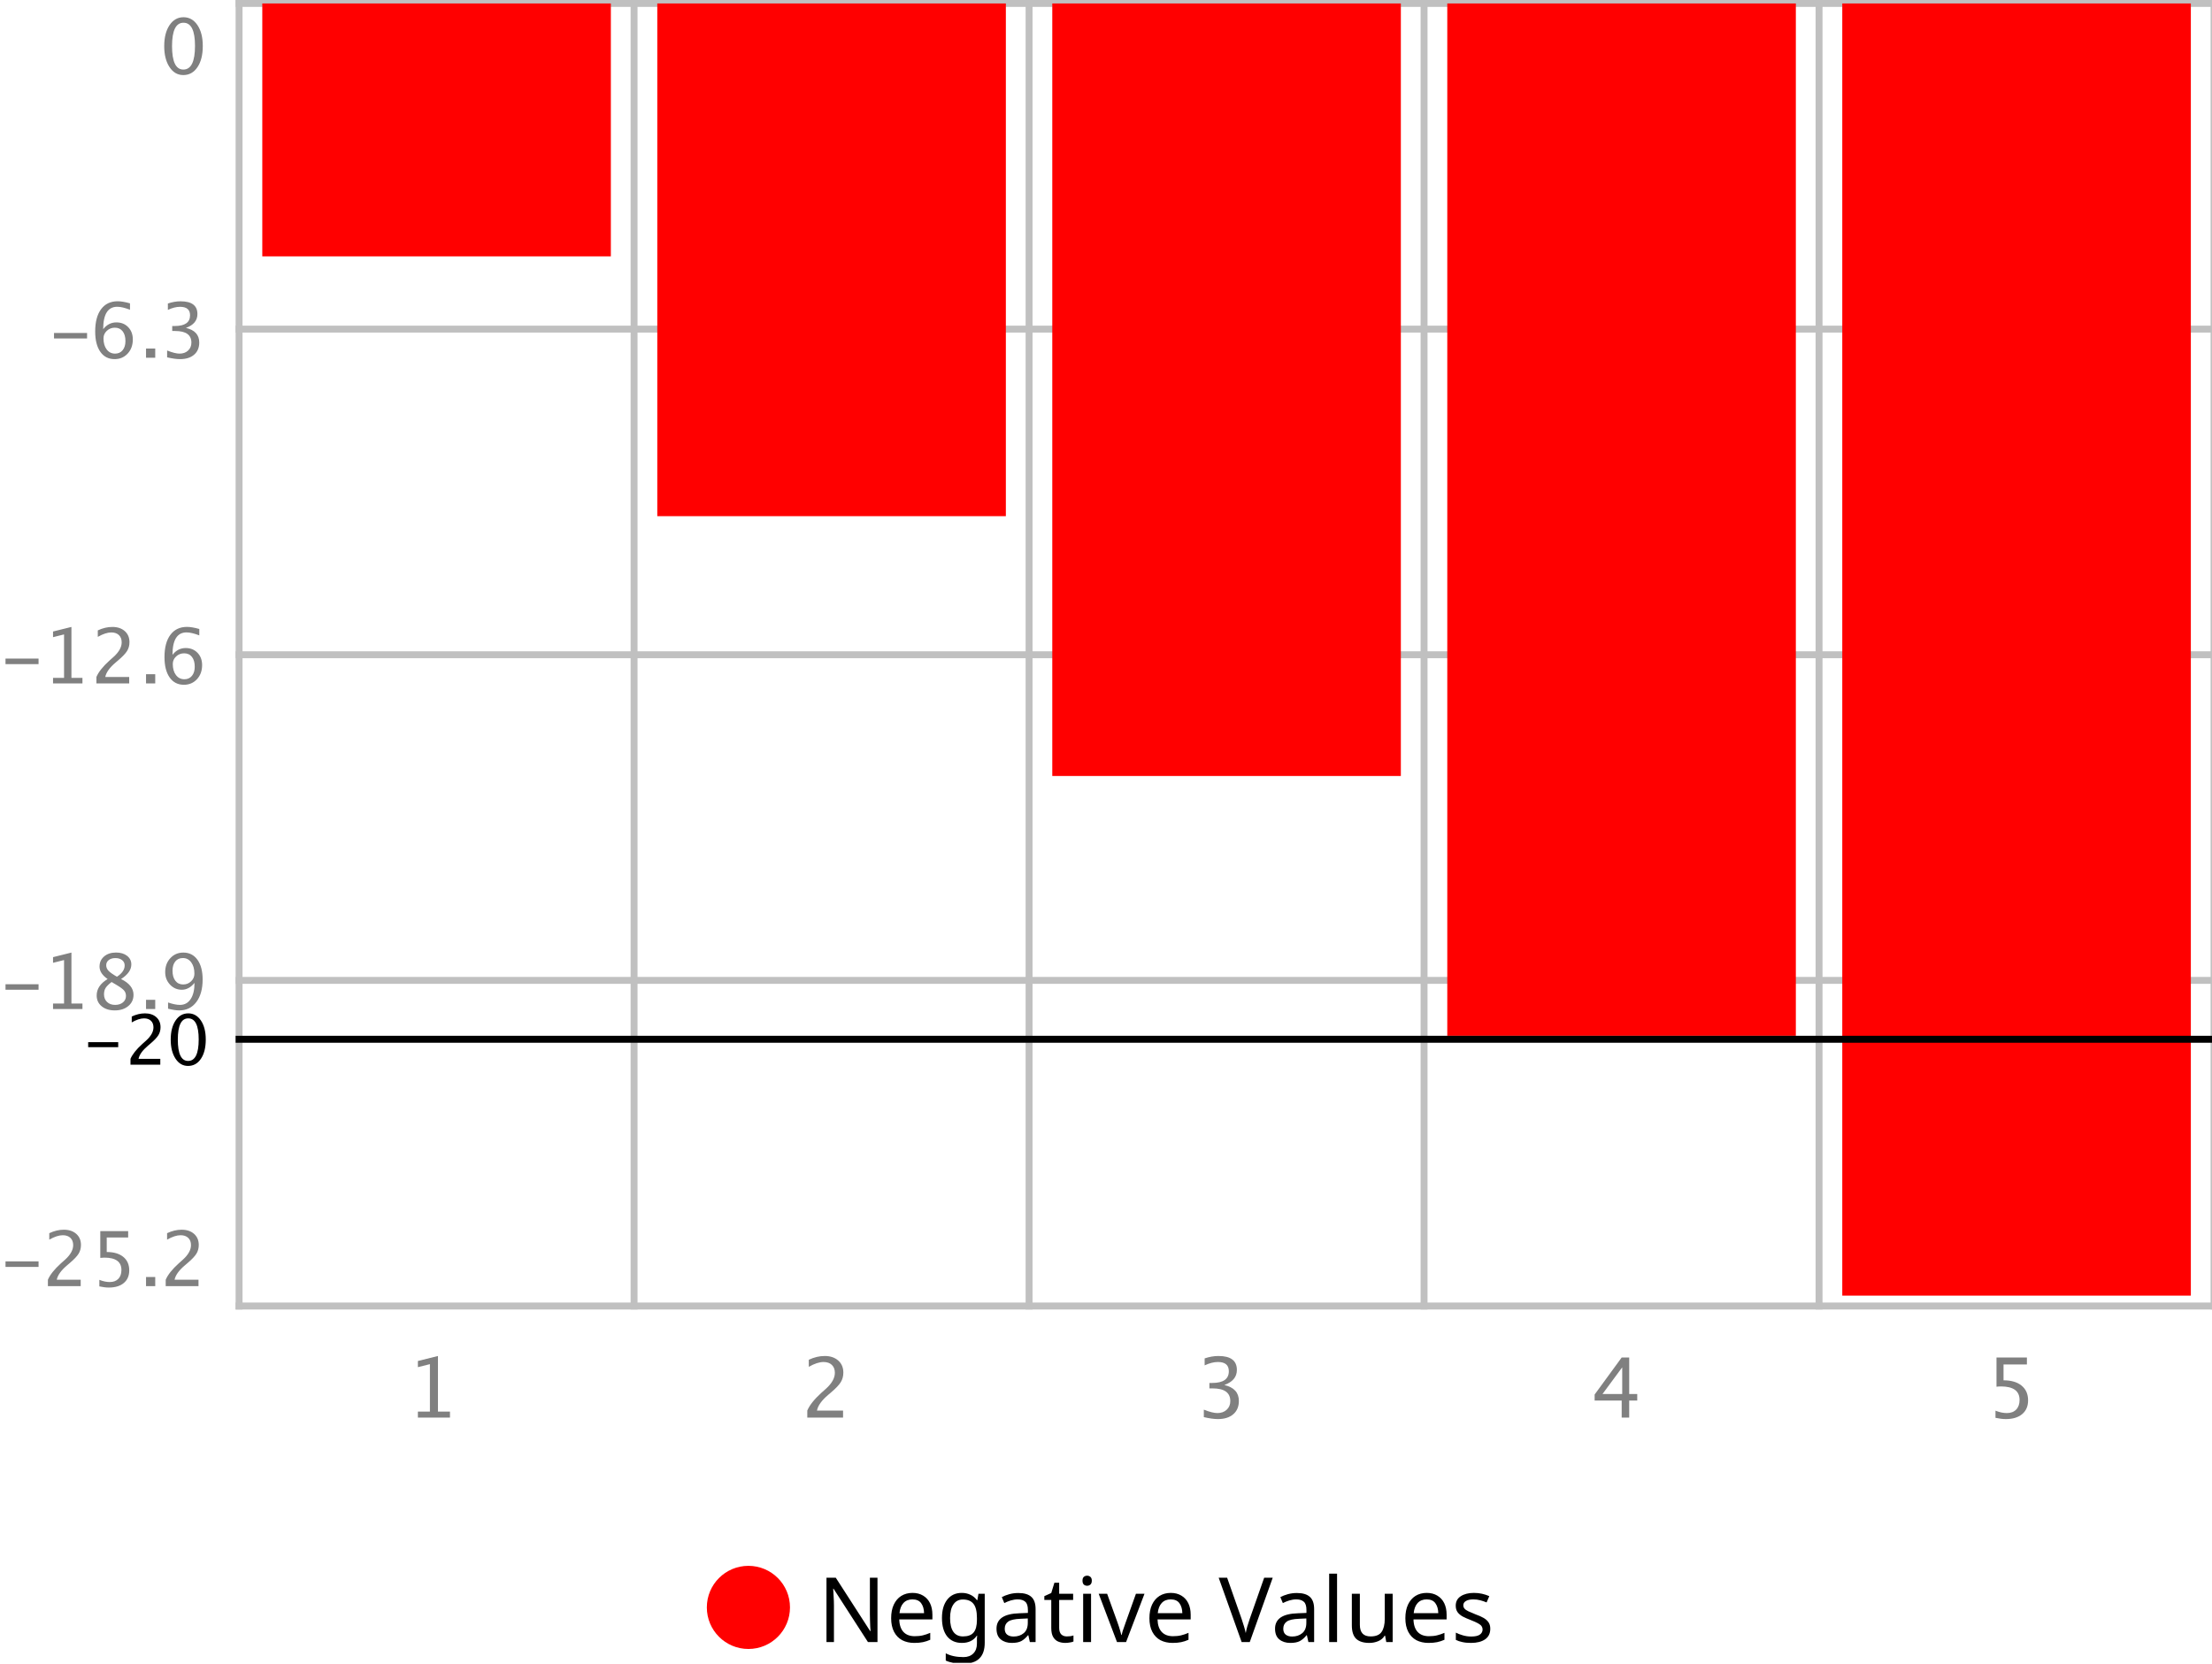
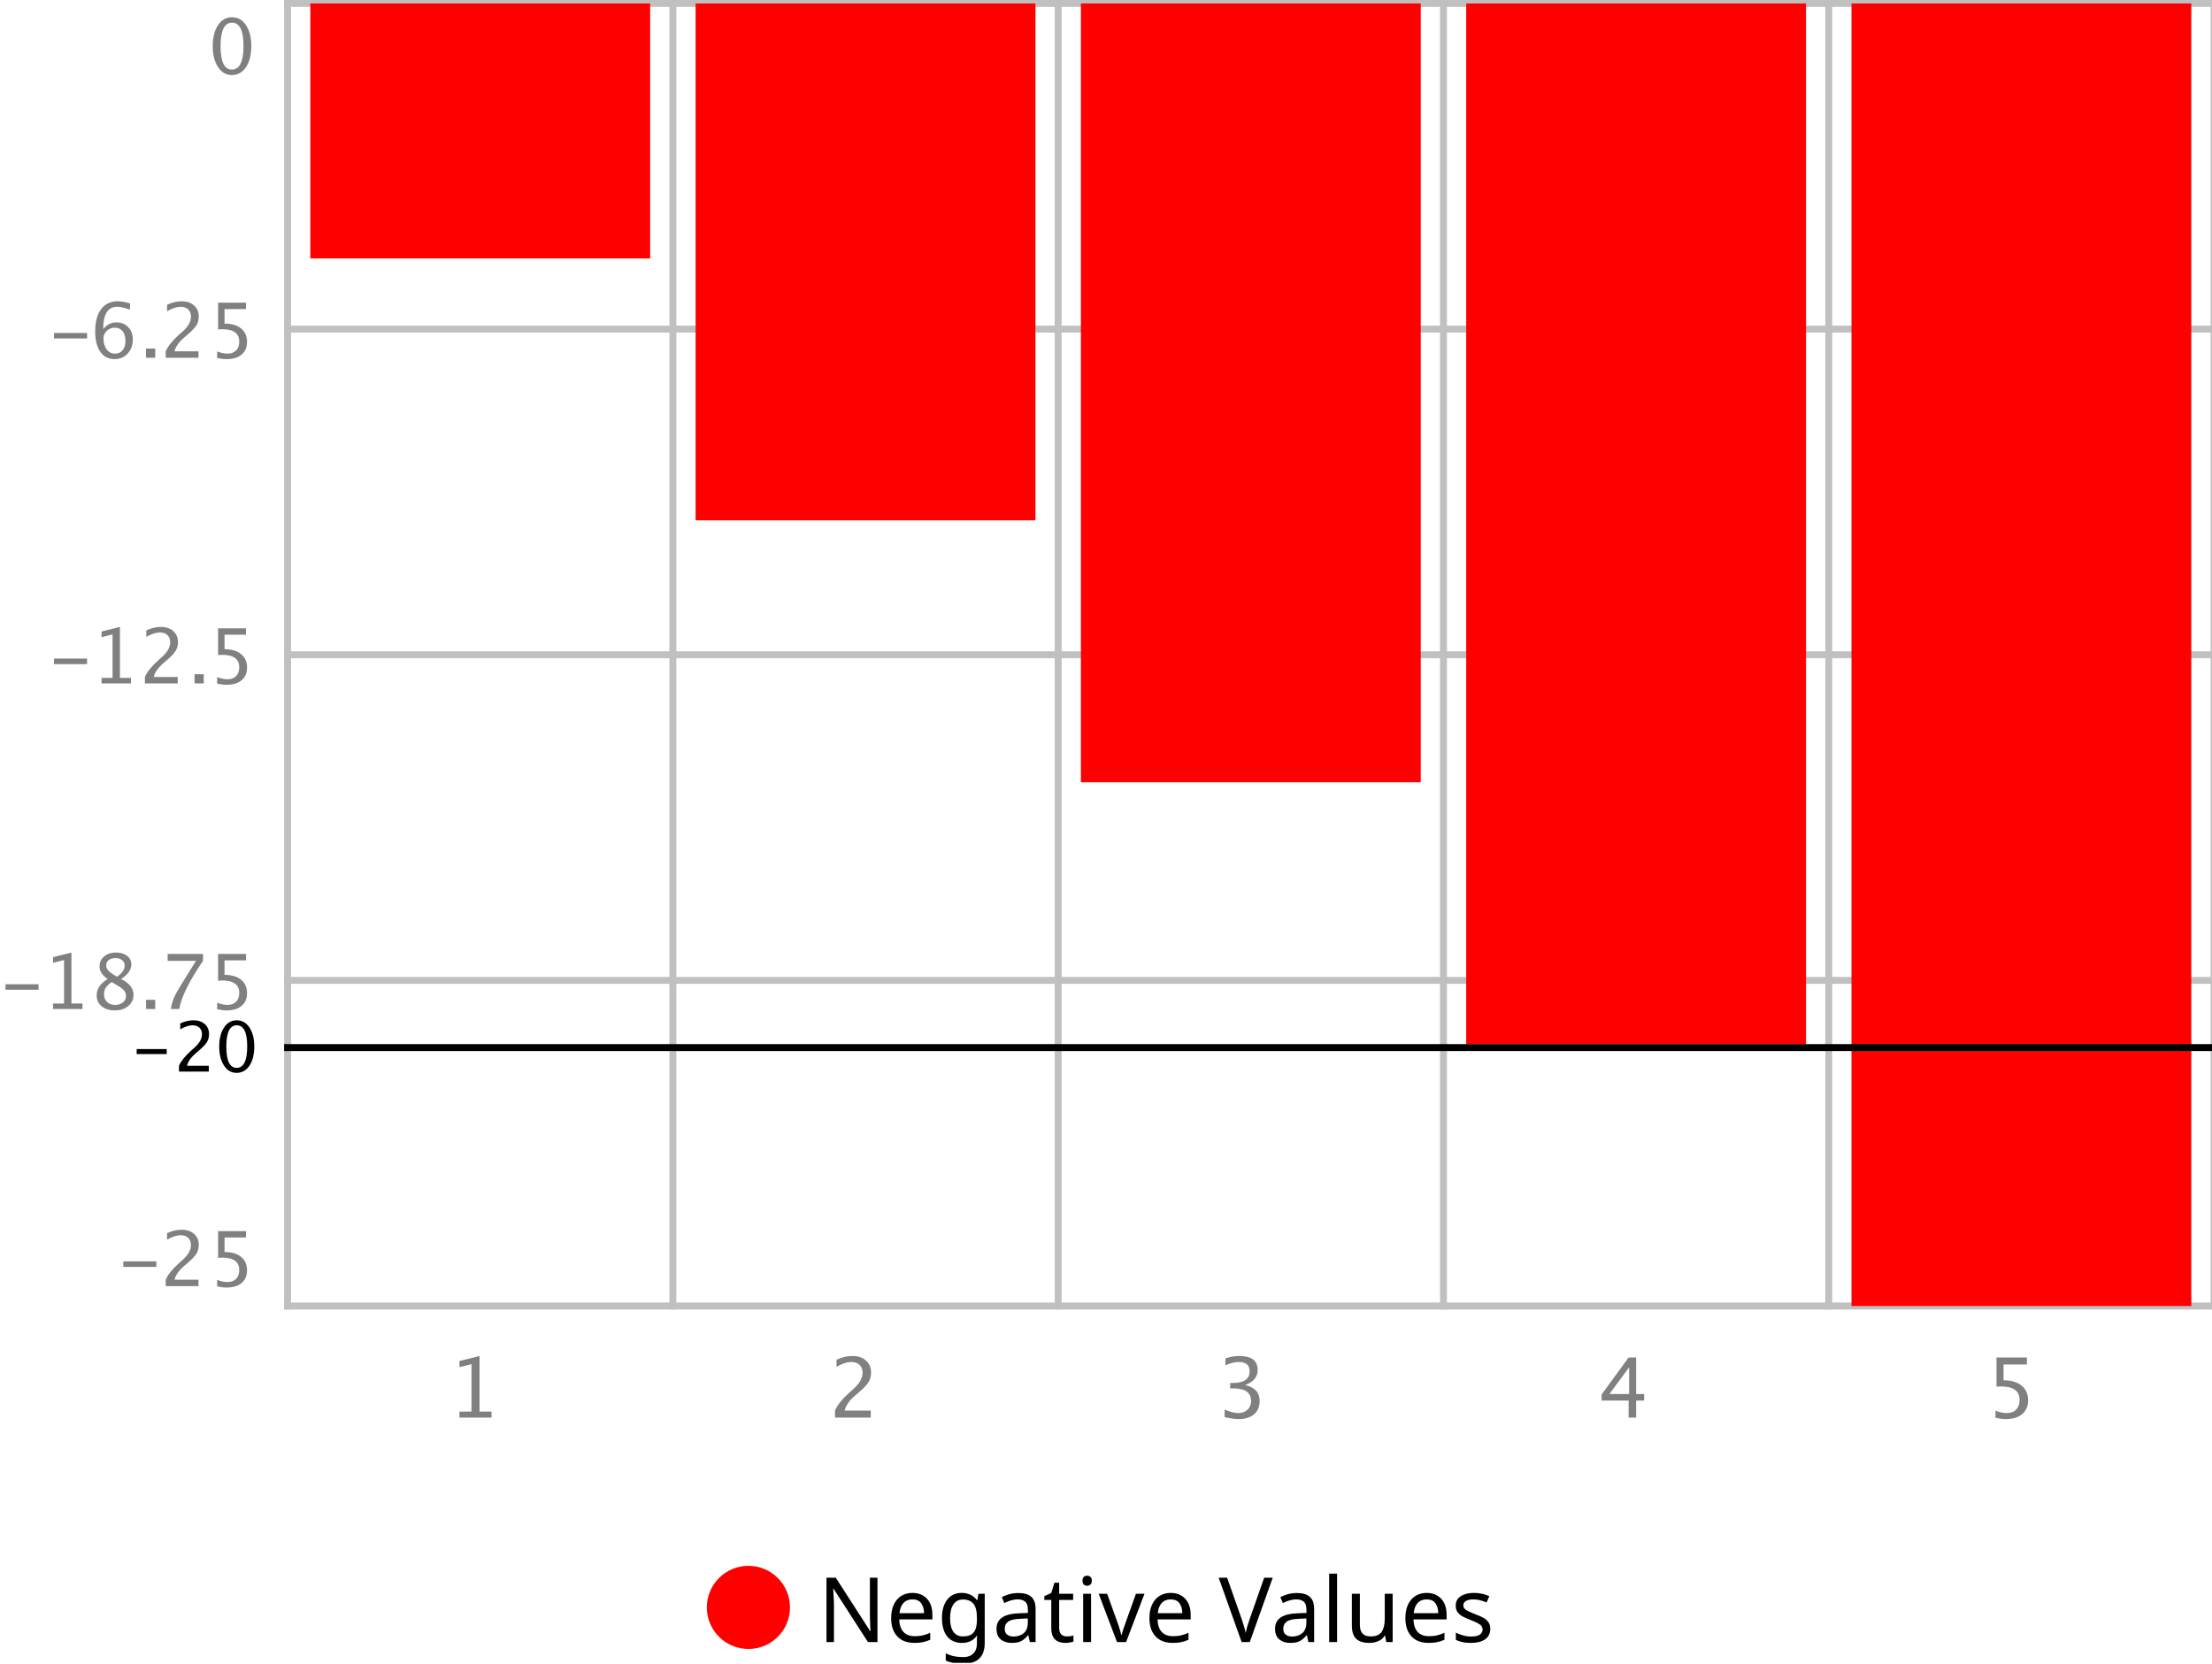
<svg xmlns="http://www.w3.org/2000/svg" fill-opacity="1" color-rendering="auto" color-interpolation="auto" text-rendering="auto" stroke="black" stroke-linecap="square" stroke-miterlimit="10" shape-rendering="auto" stroke-opacity="1" fill="black" stroke-dasharray="none" font-weight="normal" stroke-width="1" font-family="'Dialog'" font-style="normal" stroke-linejoin="miter" font-size="12px" stroke-dashoffset="0" image-rendering="auto">
  <defs id="genericDefs" />
  <g>
    <defs id="defs1">
      <clipPath clipPathUnits="userSpaceOnUse" id="clipPath1">
-         <path d="M0 0 L57 0 L57 15 L0 15 L0 0 Z" />
+         <path d="M0 0 L55 0 L55 15 L0 15 L0 0 Z" />
      </clipPath>
      <clipPath clipPathUnits="userSpaceOnUse" id="clipPath2">
-         <path d="M0 0 L30 0 L30 13 L0 13 L0 0 Z" />
+         <path d="M0 0 L37 0 L37 13 L0 13 L0 0 Z" />
      </clipPath>
      <clipPath clipPathUnits="userSpaceOnUse" id="clipPath3">
-         <path d="M0 0 L30 0 L30 12 L0 12 L0 0 Z" />
+         <path d="M0 0 L37 0 L37 12 L0 12 L0 0 Z" />
      </clipPath>
      <clipPath clipPathUnits="userSpaceOnUse" id="clipPath4">
        <path d="M0 0 L116 0 L116 16 L0 16 L0 0 Z" />
      </clipPath>
      <clipPath clipPathUnits="userSpaceOnUse" id="clipPath5">
        <path d="M0 0 L0 16 L116 16 L116 0 Z" />
      </clipPath>
    </defs>
    <g fill="silver" stroke-linecap="butt" stroke-linejoin="bevel" stroke="silver">
-       <line y2="0.5" fill="none" x1="34" x2="320" y1="0.5" />
-       <line y2="47.5" fill="none" x1="34" x2="320" y1="47.5" />
-       <line y2="94.5" fill="none" x1="34" x2="320" y1="94.5" />
-       <line y2="141.5" fill="none" x1="34" x2="320" y1="141.5" />
-       <line y2="188.5" fill="none" x1="34" x2="320" y1="188.5" />
-       <line y2="189" fill="none" x1="34.5" x2="34.5" y1="0" />
-       <line y2="189" fill="none" x1="91.5" x2="91.5" y1="0" />
-       <line y2="189" fill="none" x1="148.5" x2="148.5" y1="0" />
-       <line y2="189" fill="none" x1="205.5" x2="205.5" y1="0" />
-       <line y2="189" fill="none" x1="262.5" x2="262.5" y1="0" />
+       <line y2="0.5" fill="none" x1="41" x2="320" y1="0.5" />
+       <line y2="47.5" fill="none" x1="41" x2="320" y1="47.5" />
+       <line y2="94.5" fill="none" x1="41" x2="320" y1="94.5" />
+       <line y2="141.5" fill="none" x1="41" x2="320" y1="141.5" />
+       <line y2="188.5" fill="none" x1="41" x2="320" y1="188.5" />
+       <line y2="189" fill="none" x1="41.5" x2="41.5" y1="0" />
+       <line y2="189" fill="none" x1="97.1" x2="97.1" y1="0" />
+       <line y2="189" fill="none" x1="152.7" x2="152.7" y1="0" />
+       <line y2="189" fill="none" x1="208.3" x2="208.3" y1="0" />
+       <line y2="189" fill="none" x1="263.9" x2="263.9" y1="0" />
      <line y2="189" fill="none" x1="319.5" x2="319.5" y1="0" />
    </g>
-     <g fill="gray" font-family="'Lucida Grande'" transform="translate(34,193)" stroke-linecap="butt" stroke="gray" stroke-linejoin="bevel">
-       <path d="M26.305 11.602 L26.305 10.734 L28.039 10.734 L28.039 3.891 L26.305 4.324 L26.305 3.434 L29.199 2.713 L29.199 10.734 L30.934 10.734 L30.934 11.602 Z" stroke="none" clip-path="url(#clipPath1)" />
+     <g fill="gray" font-family="'Lucida Grande'" transform="translate(41,193)" stroke-linecap="butt" stroke="gray" stroke-linejoin="bevel">
+       <path d="M25.305 11.602 L25.305 10.734 L27.039 10.734 L27.039 3.891 L25.305 4.324 L25.305 3.434 L28.199 2.713 L28.199 10.734 L29.934 10.734 L29.934 11.602 Z" stroke="none" clip-path="url(#clipPath1)" />
    </g>
-     <g fill="gray" font-family="'Lucida Grande'" transform="translate(91,193)" stroke-linecap="butt" stroke="gray" stroke-linejoin="bevel">
-       <path d="M25.496 11.602 L25.496 10.588 Q26 9.41 27.535 8.021 L28.197 7.43 Q29.475 6.275 29.475 5.139 Q29.475 4.412 29.038 3.996 Q28.602 3.58 27.84 3.58 Q26.938 3.58 25.713 4.277 L25.713 3.258 Q26.867 2.713 28.004 2.713 Q29.223 2.713 29.961 3.369 Q30.699 4.025 30.699 5.109 Q30.699 5.889 30.327 6.492 Q29.955 7.096 28.941 7.957 L28.496 8.338 Q27.107 9.516 26.891 10.588 L30.658 10.588 L30.658 11.602 Z" stroke="none" clip-path="url(#clipPath1)" />
+     <g fill="gray" font-family="'Lucida Grande'" transform="translate(96,193)" stroke-linecap="butt" stroke="gray" stroke-linejoin="bevel">
+       <path d="M24.496 11.602 L24.496 10.588 Q25 9.41 26.535 8.021 L27.197 7.43 Q28.475 6.275 28.475 5.139 Q28.475 4.412 28.038 3.996 Q27.602 3.58 26.84 3.58 Q25.938 3.58 24.713 4.277 L24.713 3.258 Q25.867 2.713 27.004 2.713 Q28.223 2.713 28.961 3.369 Q29.699 4.025 29.699 5.109 Q29.699 5.889 29.327 6.492 Q28.955 7.096 27.941 7.957 L27.496 8.338 Q26.107 9.516 25.891 10.588 L29.658 10.588 L29.658 11.602 Z" stroke="none" clip-path="url(#clipPath1)" />
    </g>
-     <g fill="gray" font-family="'Lucida Grande'" transform="translate(148,193)" stroke-linecap="butt" stroke="gray" stroke-linejoin="bevel">
-       <path d="M25.719 11.537 L25.719 10.459 Q26.961 10.951 27.676 10.951 Q28.502 10.951 29.02 10.468 Q29.539 9.984 29.539 9.217 Q29.539 7.389 26.979 7.389 L26.521 7.389 L26.521 6.609 L26.926 6.604 Q29.328 6.604 29.328 4.91 Q29.328 3.58 27.746 3.58 Q26.879 3.58 25.836 4.066 L25.836 3.059 Q26.861 2.713 27.828 2.713 Q30.488 2.713 30.488 4.723 Q30.488 6.252 28.678 6.902 Q30.775 7.389 30.775 9.199 Q30.775 10.424 29.967 11.121 Q29.158 11.818 27.746 11.818 Q26.943 11.818 25.719 11.537 Z" stroke="none" clip-path="url(#clipPath1)" />
+     <g fill="gray" font-family="'Lucida Grande'" transform="translate(152,193)" stroke-linecap="butt" stroke="gray" stroke-linejoin="bevel">
+       <path d="M24.719 11.537 L24.719 10.459 Q25.961 10.951 26.676 10.951 Q27.502 10.951 28.02 10.468 Q28.539 9.984 28.539 9.217 Q28.539 7.389 25.979 7.389 L25.521 7.389 L25.521 6.609 L25.926 6.604 Q28.328 6.604 28.328 4.91 Q28.328 3.58 26.746 3.58 Q25.879 3.58 24.836 4.066 L24.836 3.059 Q25.861 2.713 26.828 2.713 Q29.488 2.713 29.488 4.723 Q29.488 6.252 27.678 6.902 Q29.775 7.389 29.775 9.199 Q29.775 10.424 28.967 11.121 Q28.158 11.818 26.746 11.818 Q25.943 11.818 24.719 11.537 Z" stroke="none" clip-path="url(#clipPath1)" />
    </g>
-     <g fill="gray" font-family="'Lucida Grande'" transform="translate(205,193)" stroke-linecap="butt" stroke="gray" stroke-linejoin="bevel">
-       <path d="M29.018 11.602 L29.018 9.146 L25.115 9.146 L25.115 8.273 L29.018 2.93 L30.102 2.93 L30.102 8.203 L31.262 8.203 L31.262 9.146 L30.102 9.146 L30.102 11.602 ZM26.246 8.203 L29.094 8.203 L29.094 4.348 Z" stroke="none" clip-path="url(#clipPath1)" />
+     <g fill="gray" font-family="'Lucida Grande'" transform="translate(207,193)" stroke-linecap="butt" stroke="gray" stroke-linejoin="bevel">
+       <path d="M28.018 11.602 L28.018 9.146 L24.115 9.146 L24.115 8.273 L28.018 2.93 L29.102 2.93 L29.102 8.203 L30.262 8.203 L30.262 9.146 L29.102 9.146 L29.102 11.602 ZM25.246 8.203 L28.094 8.203 L28.094 4.348 Z" stroke="none" clip-path="url(#clipPath1)" />
    </g>
-     <g fill="gray" font-family="'Lucida Grande'" transform="translate(262,193)" stroke-linecap="butt" stroke="gray" stroke-linejoin="bevel">
-       <path d="M25.959 11.637 L25.959 10.605 Q26.82 10.951 27.6 10.951 Q28.455 10.951 28.944 10.447 Q29.434 9.943 29.434 9.059 Q29.434 7.107 26.744 7.107 Q26.439 7.107 26.105 7.148 L26.105 2.93 L30.494 2.93 L30.494 3.938 L27.119 3.938 L27.119 6.223 Q28.789 6.223 29.727 6.99 Q30.664 7.758 30.664 9.117 Q30.664 10.383 29.811 11.101 Q28.959 11.818 27.447 11.818 Q26.791 11.818 25.959 11.637 Z" stroke="none" clip-path="url(#clipPath1)" />
+     <g fill="gray" font-family="'Lucida Grande'" transform="translate(263,193)" stroke-linecap="butt" stroke="gray" stroke-linejoin="bevel">
+       <path d="M24.959 11.637 L24.959 10.605 Q25.82 10.951 26.6 10.951 Q27.455 10.951 27.944 10.447 Q28.434 9.943 28.434 9.059 Q28.434 7.107 25.744 7.107 Q25.439 7.107 25.105 7.148 L25.105 2.93 L29.494 2.93 L29.494 3.938 L26.119 3.938 L26.119 6.223 Q27.789 6.223 28.727 6.99 Q29.664 7.758 29.664 9.117 Q29.664 10.383 28.811 11.101 Q27.959 11.818 26.447 11.818 Q25.791 11.818 24.959 11.637 Z" stroke="none" clip-path="url(#clipPath1)" />
    </g>
    <g font-size="11px" stroke-linecap="butt" transform="translate(0,175)" fill="gray" font-family="'Lucida Grande'" stroke-linejoin="bevel" stroke="gray">
-       <path d="M0.795 7.853 L0.795 7.058 L5.564 7.058 L5.564 7.853 ZM6.913 10.635 L6.913 9.706 Q7.375 8.626 8.782 7.353 L9.389 6.811 Q10.56 5.752 10.56 4.71 Q10.56 4.044 10.16 3.663 Q9.76 3.282 9.062 3.282 Q8.234 3.282 7.112 3.921 L7.112 2.986 Q8.17 2.487 9.212 2.487 Q10.329 2.487 11.006 3.088 Q11.683 3.69 11.683 4.684 Q11.683 5.398 11.342 5.951 Q11.001 6.504 10.071 7.294 L9.663 7.643 Q8.39 8.723 8.191 9.706 L11.645 9.706 L11.645 10.635 ZM14.337 10.667 L14.337 9.722 Q15.127 10.039 15.841 10.039 Q16.625 10.039 17.074 9.577 Q17.523 9.115 17.523 8.304 Q17.523 6.515 15.057 6.515 Q14.778 6.515 14.472 6.553 L14.472 2.686 L18.495 2.686 L18.495 3.609 L15.401 3.609 L15.401 5.704 Q16.932 5.704 17.791 6.408 Q18.65 7.111 18.65 8.357 Q18.65 9.518 17.869 10.175 Q17.087 10.834 15.702 10.834 Q15.1 10.834 14.337 10.667 ZM21.074 10.635 L21.074 9.308 L22.401 9.308 L22.401 10.635 ZM23.913 10.635 L23.913 9.706 Q24.375 8.626 25.782 7.353 L26.389 6.811 Q27.56 5.752 27.56 4.71 Q27.56 4.044 27.16 3.663 Q26.76 3.282 26.061 3.282 Q25.234 3.282 24.112 3.921 L24.112 2.986 Q25.17 2.487 26.212 2.487 Q27.329 2.487 28.006 3.088 Q28.683 3.69 28.683 4.684 Q28.683 5.398 28.342 5.951 Q28 6.504 27.071 7.294 L26.663 7.643 Q25.39 8.723 25.191 9.706 L28.645 9.706 L28.645 10.635 Z" stroke="none" clip-path="url(#clipPath2)" />
+       <path d="M17.795 7.853 L17.795 7.058 L22.564 7.058 L22.564 7.853 ZM23.913 10.635 L23.913 9.706 Q24.375 8.626 25.782 7.353 L26.389 6.811 Q27.56 5.752 27.56 4.71 Q27.56 4.044 27.16 3.663 Q26.76 3.282 26.061 3.282 Q25.234 3.282 24.112 3.921 L24.112 2.986 Q25.17 2.487 26.212 2.487 Q27.329 2.487 28.006 3.088 Q28.683 3.69 28.683 4.684 Q28.683 5.398 28.342 5.951 Q28 6.504 27.071 7.294 L26.663 7.643 Q25.39 8.723 25.191 9.706 L28.645 9.706 L28.645 10.635 ZM31.337 10.667 L31.337 9.722 Q32.127 10.039 32.841 10.039 Q33.626 10.039 34.074 9.577 Q34.523 9.115 34.523 8.304 Q34.523 6.515 32.057 6.515 Q31.778 6.515 31.472 6.553 L31.472 2.686 L35.495 2.686 L35.495 3.609 L32.401 3.609 L32.401 5.704 Q33.932 5.704 34.791 6.408 Q35.65 7.111 35.65 8.357 Q35.65 9.518 34.869 10.175 Q34.087 10.834 32.702 10.834 Q32.1 10.834 31.337 10.667 Z" stroke="none" clip-path="url(#clipPath2)" />
    </g>
    <g font-size="11px" stroke-linecap="butt" transform="translate(0,135)" fill="gray" font-family="'Lucida Grande'" stroke-linejoin="bevel" stroke="gray">
-       <path d="M0.795 7.853 L0.795 7.058 L5.564 7.058 L5.564 7.853 ZM7.654 10.635 L7.654 9.84 L9.244 9.84 L9.244 3.566 L7.654 3.964 L7.654 3.147 L10.308 2.487 L10.308 9.84 L11.898 9.84 L11.898 10.635 ZM15.53 6.306 Q14.364 5.495 14.364 4.512 Q14.364 3.609 15.025 3.045 Q15.685 2.481 16.749 2.481 Q17.732 2.481 18.342 2.959 Q18.951 3.438 18.951 4.2 Q18.951 5.355 17.469 6.306 Q19.268 7.186 19.268 8.578 Q19.268 9.577 18.513 10.205 Q17.759 10.834 16.566 10.834 Q15.396 10.834 14.673 10.24 Q13.951 9.646 13.951 8.68 Q13.951 7.251 15.53 6.306 ZM16.878 5.973 Q17.99 5.242 17.99 4.345 Q17.99 3.867 17.619 3.575 Q17.248 3.282 16.642 3.282 Q16.056 3.282 15.691 3.569 Q15.326 3.856 15.326 4.313 Q15.326 4.759 15.656 5.111 Q15.986 5.462 16.878 5.973 ZM16.105 6.735 Q15.465 7.229 15.237 7.597 Q15.009 7.965 15.009 8.513 Q15.009 9.195 15.449 9.617 Q15.89 10.039 16.609 10.039 Q17.302 10.039 17.74 9.679 Q18.178 9.319 18.178 8.744 Q18.178 8.282 17.907 7.963 Q17.635 7.643 16.856 7.181 ZM21.074 10.635 L21.074 9.308 L22.401 9.308 L22.401 10.635 ZM24.252 10.586 L24.252 9.69 Q25.261 10.039 25.97 10.039 Q26.959 10.039 27.514 9.198 Q28.07 8.357 28.07 6.859 Q27.265 7.853 26.239 7.853 Q25.234 7.853 24.536 7.114 Q23.838 6.375 23.838 5.312 Q23.838 4.093 24.582 3.29 Q25.326 2.487 26.454 2.487 Q27.748 2.487 28.495 3.526 Q29.241 4.565 29.241 6.37 Q29.241 8.422 28.331 9.628 Q27.42 10.834 25.868 10.834 Q25.245 10.834 24.252 10.586 ZM24.896 5.103 Q24.896 6.026 25.307 6.558 Q25.718 7.09 26.432 7.09 Q27.104 7.09 27.579 6.633 Q28.054 6.177 28.054 5.532 Q28.054 4.517 27.595 3.897 Q27.136 3.276 26.389 3.276 Q25.696 3.276 25.296 3.768 Q24.896 4.259 24.896 5.103 Z" stroke="none" clip-path="url(#clipPath2)" />
+       <path d="M0.795 7.853 L0.795 7.058 L5.564 7.058 L5.564 7.853 ZM7.654 10.635 L7.654 9.84 L9.244 9.84 L9.244 3.566 L7.654 3.964 L7.654 3.147 L10.308 2.487 L10.308 9.84 L11.898 9.84 L11.898 10.635 ZM15.53 6.306 Q14.364 5.495 14.364 4.512 Q14.364 3.609 15.025 3.045 Q15.685 2.481 16.749 2.481 Q17.732 2.481 18.342 2.959 Q18.951 3.438 18.951 4.2 Q18.951 5.355 17.469 6.306 Q19.268 7.186 19.268 8.578 Q19.268 9.577 18.513 10.205 Q17.759 10.834 16.566 10.834 Q15.396 10.834 14.673 10.24 Q13.951 9.646 13.951 8.68 Q13.951 7.251 15.53 6.306 ZM16.878 5.973 Q17.99 5.242 17.99 4.345 Q17.99 3.867 17.619 3.575 Q17.248 3.282 16.642 3.282 Q16.056 3.282 15.691 3.569 Q15.326 3.856 15.326 4.313 Q15.326 4.759 15.656 5.111 Q15.986 5.462 16.878 5.973 ZM16.105 6.735 Q15.465 7.229 15.237 7.597 Q15.009 7.965 15.009 8.513 Q15.009 9.195 15.449 9.617 Q15.89 10.039 16.609 10.039 Q17.302 10.039 17.74 9.679 Q18.178 9.319 18.178 8.744 Q18.178 8.282 17.907 7.963 Q17.635 7.643 16.856 7.181 ZM21.074 10.635 L21.074 9.308 L22.401 9.308 L22.401 10.635 ZM24.654 10.635 Q24.81 9.706 25.097 9.029 Q25.385 8.352 26.115 7.17 L28.285 3.679 L24.192 3.679 L24.192 2.686 L29.295 2.686 L29.295 3.679 Q26.239 8.185 25.873 10.635 ZM31.337 10.667 L31.337 9.722 Q32.127 10.039 32.841 10.039 Q33.626 10.039 34.074 9.577 Q34.523 9.115 34.523 8.304 Q34.523 6.515 32.057 6.515 Q31.778 6.515 31.472 6.553 L31.472 2.686 L35.495 2.686 L35.495 3.609 L32.401 3.609 L32.401 5.704 Q33.932 5.704 34.791 6.408 Q35.65 7.111 35.65 8.357 Q35.65 9.518 34.869 10.175 Q34.087 10.834 32.702 10.834 Q32.1 10.834 31.337 10.667 Z" stroke="none" clip-path="url(#clipPath2)" />
    </g>
    <g font-size="11px" stroke-linecap="butt" transform="translate(0,88)" fill="gray" font-family="'Lucida Grande'" stroke-linejoin="bevel" stroke="gray">
-       <path d="M0.795 7.853 L0.795 7.058 L5.564 7.058 L5.564 7.853 ZM7.654 10.635 L7.654 9.84 L9.244 9.84 L9.244 3.566 L7.654 3.964 L7.654 3.147 L10.308 2.487 L10.308 9.84 L11.898 9.84 L11.898 10.635 ZM13.913 10.635 L13.913 9.706 Q14.375 8.626 15.782 7.353 L16.389 6.811 Q17.56 5.752 17.56 4.71 Q17.56 4.044 17.16 3.663 Q16.76 3.282 16.061 3.282 Q15.234 3.282 14.112 3.921 L14.112 2.986 Q15.17 2.487 16.212 2.487 Q17.329 2.487 18.006 3.088 Q18.683 3.69 18.683 4.684 Q18.683 5.398 18.342 5.951 Q18 6.504 17.071 7.294 L16.663 7.643 Q15.39 8.723 15.191 9.706 L18.645 9.706 L18.645 10.635 ZM21.074 10.635 L21.074 9.308 L22.401 9.308 L22.401 10.635 ZM24.891 6.515 Q25.648 5.532 26.797 5.532 Q27.839 5.532 28.503 6.222 Q29.166 6.913 29.166 7.992 Q29.166 9.233 28.422 10.033 Q27.678 10.834 26.534 10.834 Q25.218 10.834 24.477 9.775 Q23.736 8.717 23.736 6.837 Q23.736 4.769 24.587 3.626 Q25.439 2.481 26.985 2.481 Q27.694 2.481 28.758 2.782 L28.758 3.706 Q27.635 3.276 26.921 3.276 Q24.891 3.276 24.891 6.515 ZM28.102 8.229 Q28.102 7.326 27.697 6.811 Q27.291 6.295 26.572 6.295 Q25.9 6.295 25.417 6.746 Q24.934 7.197 24.934 7.831 Q24.934 8.83 25.393 9.434 Q25.852 10.039 26.609 10.039 Q27.291 10.039 27.697 9.547 Q28.102 9.056 28.102 8.229 Z" stroke="none" clip-path="url(#clipPath2)" />
+       <path d="M7.795 7.853 L7.795 7.058 L12.565 7.058 L12.565 7.853 ZM14.654 10.635 L14.654 9.84 L16.244 9.84 L16.244 3.566 L14.654 3.964 L14.654 3.147 L17.308 2.487 L17.308 9.84 L18.898 9.84 L18.898 10.635 ZM20.913 10.635 L20.913 9.706 Q21.375 8.626 22.782 7.353 L23.389 6.811 Q24.56 5.752 24.56 4.71 Q24.56 4.044 24.16 3.663 Q23.76 3.282 23.061 3.282 Q22.234 3.282 21.112 3.921 L21.112 2.986 Q22.17 2.487 23.212 2.487 Q24.329 2.487 25.006 3.088 Q25.683 3.69 25.683 4.684 Q25.683 5.398 25.342 5.951 Q25 6.504 24.071 7.294 L23.663 7.643 Q22.39 8.723 22.191 9.706 L25.645 9.706 L25.645 10.635 ZM28.074 10.635 L28.074 9.308 L29.401 9.308 L29.401 10.635 ZM31.337 10.667 L31.337 9.722 Q32.127 10.039 32.841 10.039 Q33.626 10.039 34.074 9.577 Q34.523 9.115 34.523 8.304 Q34.523 6.515 32.057 6.515 Q31.778 6.515 31.472 6.553 L31.472 2.686 L35.495 2.686 L35.495 3.609 L32.401 3.609 L32.401 5.704 Q33.932 5.704 34.791 6.408 Q35.65 7.111 35.65 8.357 Q35.65 9.518 34.869 10.175 Q34.087 10.834 32.702 10.834 Q32.1 10.834 31.337 10.667 Z" stroke="none" clip-path="url(#clipPath2)" />
    </g>
    <g font-size="11px" stroke-linecap="butt" transform="translate(0,41)" fill="gray" font-family="'Lucida Grande'" stroke-linejoin="bevel" stroke="gray">
-       <path d="M7.795 7.853 L7.795 7.058 L12.565 7.058 L12.565 7.853 ZM14.891 6.515 Q15.648 5.532 16.797 5.532 Q17.839 5.532 18.503 6.222 Q19.166 6.913 19.166 7.992 Q19.166 9.233 18.422 10.033 Q17.678 10.834 16.534 10.834 Q15.218 10.834 14.477 9.775 Q13.736 8.717 13.736 6.837 Q13.736 4.769 14.587 3.626 Q15.438 2.481 16.985 2.481 Q17.694 2.481 18.758 2.782 L18.758 3.706 Q17.635 3.276 16.921 3.276 Q14.891 3.276 14.891 6.515 ZM18.102 8.229 Q18.102 7.326 17.697 6.811 Q17.291 6.295 16.572 6.295 Q15.9 6.295 15.417 6.746 Q14.934 7.197 14.934 7.831 Q14.934 8.83 15.393 9.434 Q15.852 10.039 16.609 10.039 Q17.291 10.039 17.697 9.547 Q18.102 9.056 18.102 8.229 ZM21.074 10.635 L21.074 9.308 L22.401 9.308 L22.401 10.635 ZM24.117 10.576 L24.117 9.587 Q25.256 10.039 25.911 10.039 Q26.669 10.039 27.144 9.595 Q27.619 9.152 27.619 8.449 Q27.619 6.773 25.272 6.773 L24.853 6.773 L24.853 6.059 L25.224 6.053 Q27.426 6.053 27.426 4.501 Q27.426 3.282 25.976 3.282 Q25.181 3.282 24.225 3.728 L24.225 2.804 Q25.165 2.487 26.051 2.487 Q28.489 2.487 28.489 4.329 Q28.489 5.731 26.83 6.327 Q28.752 6.773 28.752 8.433 Q28.752 9.555 28.011 10.194 Q27.27 10.834 25.976 10.834 Q25.24 10.834 24.117 10.576 Z" stroke="none" clip-path="url(#clipPath2)" />
+       <path d="M7.795 7.853 L7.795 7.058 L12.565 7.058 L12.565 7.853 ZM14.891 6.515 Q15.648 5.532 16.797 5.532 Q17.839 5.532 18.503 6.222 Q19.166 6.913 19.166 7.992 Q19.166 9.233 18.422 10.033 Q17.678 10.834 16.534 10.834 Q15.218 10.834 14.477 9.775 Q13.736 8.717 13.736 6.837 Q13.736 4.769 14.587 3.626 Q15.438 2.481 16.985 2.481 Q17.694 2.481 18.758 2.782 L18.758 3.706 Q17.635 3.276 16.921 3.276 Q14.891 3.276 14.891 6.515 ZM18.102 8.229 Q18.102 7.326 17.697 6.811 Q17.291 6.295 16.572 6.295 Q15.9 6.295 15.417 6.746 Q14.934 7.197 14.934 7.831 Q14.934 8.83 15.393 9.434 Q15.852 10.039 16.609 10.039 Q17.291 10.039 17.697 9.547 Q18.102 9.056 18.102 8.229 ZM21.074 10.635 L21.074 9.308 L22.401 9.308 L22.401 10.635 ZM23.913 10.635 L23.913 9.706 Q24.375 8.626 25.782 7.353 L26.389 6.811 Q27.56 5.752 27.56 4.71 Q27.56 4.044 27.16 3.663 Q26.76 3.282 26.061 3.282 Q25.234 3.282 24.112 3.921 L24.112 2.986 Q25.17 2.487 26.212 2.487 Q27.329 2.487 28.006 3.088 Q28.683 3.69 28.683 4.684 Q28.683 5.398 28.342 5.951 Q28 6.504 27.071 7.294 L26.663 7.643 Q25.39 8.723 25.191 9.706 L28.645 9.706 L28.645 10.635 ZM31.337 10.667 L31.337 9.722 Q32.127 10.039 32.841 10.039 Q33.626 10.039 34.074 9.577 Q34.523 9.115 34.523 8.304 Q34.523 6.515 32.057 6.515 Q31.778 6.515 31.472 6.553 L31.472 2.686 L35.495 2.686 L35.495 3.609 L32.401 3.609 L32.401 5.704 Q33.932 5.704 34.791 6.408 Q35.65 7.111 35.65 8.357 Q35.65 9.518 34.869 10.175 Q34.087 10.834 32.702 10.834 Q32.1 10.834 31.337 10.667 Z" stroke="none" clip-path="url(#clipPath2)" />
    </g>
    <g fill="gray" font-size="11px" font-family="'Lucida Grande'" stroke-linecap="butt" stroke="gray" stroke-linejoin="bevel">
-       <path d="M26.448 10.834 Q25.218 10.834 24.458 9.676 Q23.698 8.519 23.698 6.655 Q23.698 4.775 24.464 3.631 Q25.229 2.487 26.48 2.487 Q27.732 2.487 28.497 3.631 Q29.263 4.775 29.263 6.639 Q29.263 8.551 28.497 9.692 Q27.732 10.834 26.448 10.834 ZM26.459 10.039 Q28.14 10.039 28.14 6.623 Q28.14 3.282 26.48 3.282 Q24.826 3.282 24.826 6.655 Q24.826 10.039 26.459 10.039 Z" stroke="none" clip-path="url(#clipPath2)" />
+       <path d="M33.448 10.834 Q32.218 10.834 31.458 9.676 Q30.698 8.519 30.698 6.655 Q30.698 4.775 31.464 3.631 Q32.229 2.487 33.48 2.487 Q34.732 2.487 35.497 3.631 Q36.263 4.775 36.263 6.639 Q36.263 8.551 35.497 9.692 Q34.732 10.834 33.448 10.834 ZM33.459 10.039 Q35.14 10.039 35.14 6.623 Q35.14 3.282 33.48 3.282 Q31.826 3.282 31.826 6.655 Q31.826 10.039 33.459 10.039 Z" stroke="none" clip-path="url(#clipPath2)" />
    </g>
    <g fill="red" stroke-linecap="round" stroke-linejoin="round" stroke="red">
-       <rect x="37.85" width="50.3" height="36.5" y="0.5" stroke="none" />
-       <rect x="94.85" width="50.3" height="74" y="0.5" stroke="none" />
-       <rect x="151.85" width="50.3" height="111.5" y="0.5" stroke="none" />
-       <rect x="208.85" width="50.3" height="149" y="0.5" stroke="none" />
-       <rect x="265.85" width="50.3" height="186.5" y="0.5" stroke="none" />
+       <rect x="44.78" width="49.04" height="36.8" y="0.5" stroke="none" />
+       <rect x="100.38" width="49.04" height="74.6" y="0.5" stroke="none" />
+       <rect x="155.98" width="49.04" height="112.4" y="0.5" stroke="none" />
+       <rect x="211.58" width="49.04" height="150.2" y="0.5" stroke="none" />
+       <rect x="267.18" width="49.04" height="188" y="0.5" stroke="none" />
    </g>
    <g stroke-linecap="butt" stroke-linejoin="bevel">
-       <line y2="150" fill="none" x1="34" x2="320" y1="150" />
+       <line y2="151.2" fill="none" x1="41" x2="320" y1="151.2" />
    </g>
-     <g font-size="10px" font-family="'Lucida Grande'" transform="translate(0,144)" stroke-linecap="butt" stroke-linejoin="bevel">
-       <path d="M12.723 7.139 L12.723 6.416 L17.059 6.416 L17.059 7.139 ZM18.83 9.668 L18.83 8.823 Q19.25 7.842 20.529 6.685 L21.081 6.191 Q22.145 5.229 22.145 4.282 Q22.145 3.677 21.782 3.33 Q21.418 2.983 20.783 2.983 Q20.031 2.983 19.011 3.564 L19.011 2.715 Q19.973 2.261 20.92 2.261 Q21.936 2.261 22.551 2.808 Q23.166 3.354 23.166 4.258 Q23.166 4.907 22.856 5.41 Q22.546 5.913 21.701 6.631 L21.33 6.948 Q20.173 7.93 19.992 8.823 L23.132 8.823 L23.132 9.668 ZM27.135 9.849 Q26.017 9.849 25.326 8.796 Q24.635 7.744 24.635 6.05 Q24.635 4.341 25.331 3.301 Q26.026 2.261 27.164 2.261 Q28.302 2.261 28.998 3.301 Q29.693 4.341 29.693 6.035 Q29.693 7.773 28.998 8.811 Q28.302 9.849 27.135 9.849 ZM27.145 9.126 Q28.673 9.126 28.673 6.021 Q28.673 2.983 27.164 2.983 Q25.66 2.983 25.66 6.05 Q25.66 9.126 27.145 9.126 Z" stroke="none" clip-path="url(#clipPath3)" />
+     <g font-size="10px" font-family="'Lucida Grande'" transform="translate(0,145)" stroke-linecap="butt" stroke-linejoin="bevel">
+       <path d="M19.723 7.139 L19.723 6.416 L24.059 6.416 L24.059 7.139 ZM25.83 9.668 L25.83 8.823 Q26.25 7.842 27.529 6.685 L28.081 6.191 Q29.145 5.229 29.145 4.282 Q29.145 3.677 28.782 3.33 Q28.418 2.983 27.783 2.983 Q27.031 2.983 26.011 3.564 L26.011 2.715 Q26.973 2.261 27.92 2.261 Q28.936 2.261 29.551 2.808 Q30.166 3.354 30.166 4.258 Q30.166 4.907 29.856 5.41 Q29.546 5.913 28.701 6.631 L28.33 6.948 Q27.173 7.93 26.992 8.823 L30.132 8.823 L30.132 9.668 ZM34.135 9.849 Q33.017 9.849 32.326 8.796 Q31.635 7.744 31.635 6.05 Q31.635 4.341 32.331 3.301 Q33.026 2.261 34.164 2.261 Q35.302 2.261 35.998 3.301 Q36.693 4.341 36.693 6.035 Q36.693 7.773 35.998 8.811 Q35.302 9.849 34.135 9.849 ZM34.145 9.126 Q35.673 9.126 35.673 6.021 Q35.673 2.983 34.164 2.983 Q32.66 2.983 32.66 6.05 Q32.66 9.126 34.145 9.126 Z" stroke="none" clip-path="url(#clipPath3)" />
    </g>
    <g font-size="13px" stroke-linecap="butt" transform="translate(102,224)" fill="red" font-family="'Lucida Grande'" stroke-linejoin="bevel" stroke="red">
      <circle r="6" clip-path="url(#clipPath5)" cx="6" cy="8" stroke="none" />
      <text x="16" y="13" clip-path="url(#clipPath5)" fill="black" text-rendering="optimizeLegibility" stroke="none" xml:space="preserve">Negative Values</text>
    </g>
  </g>
</svg>
